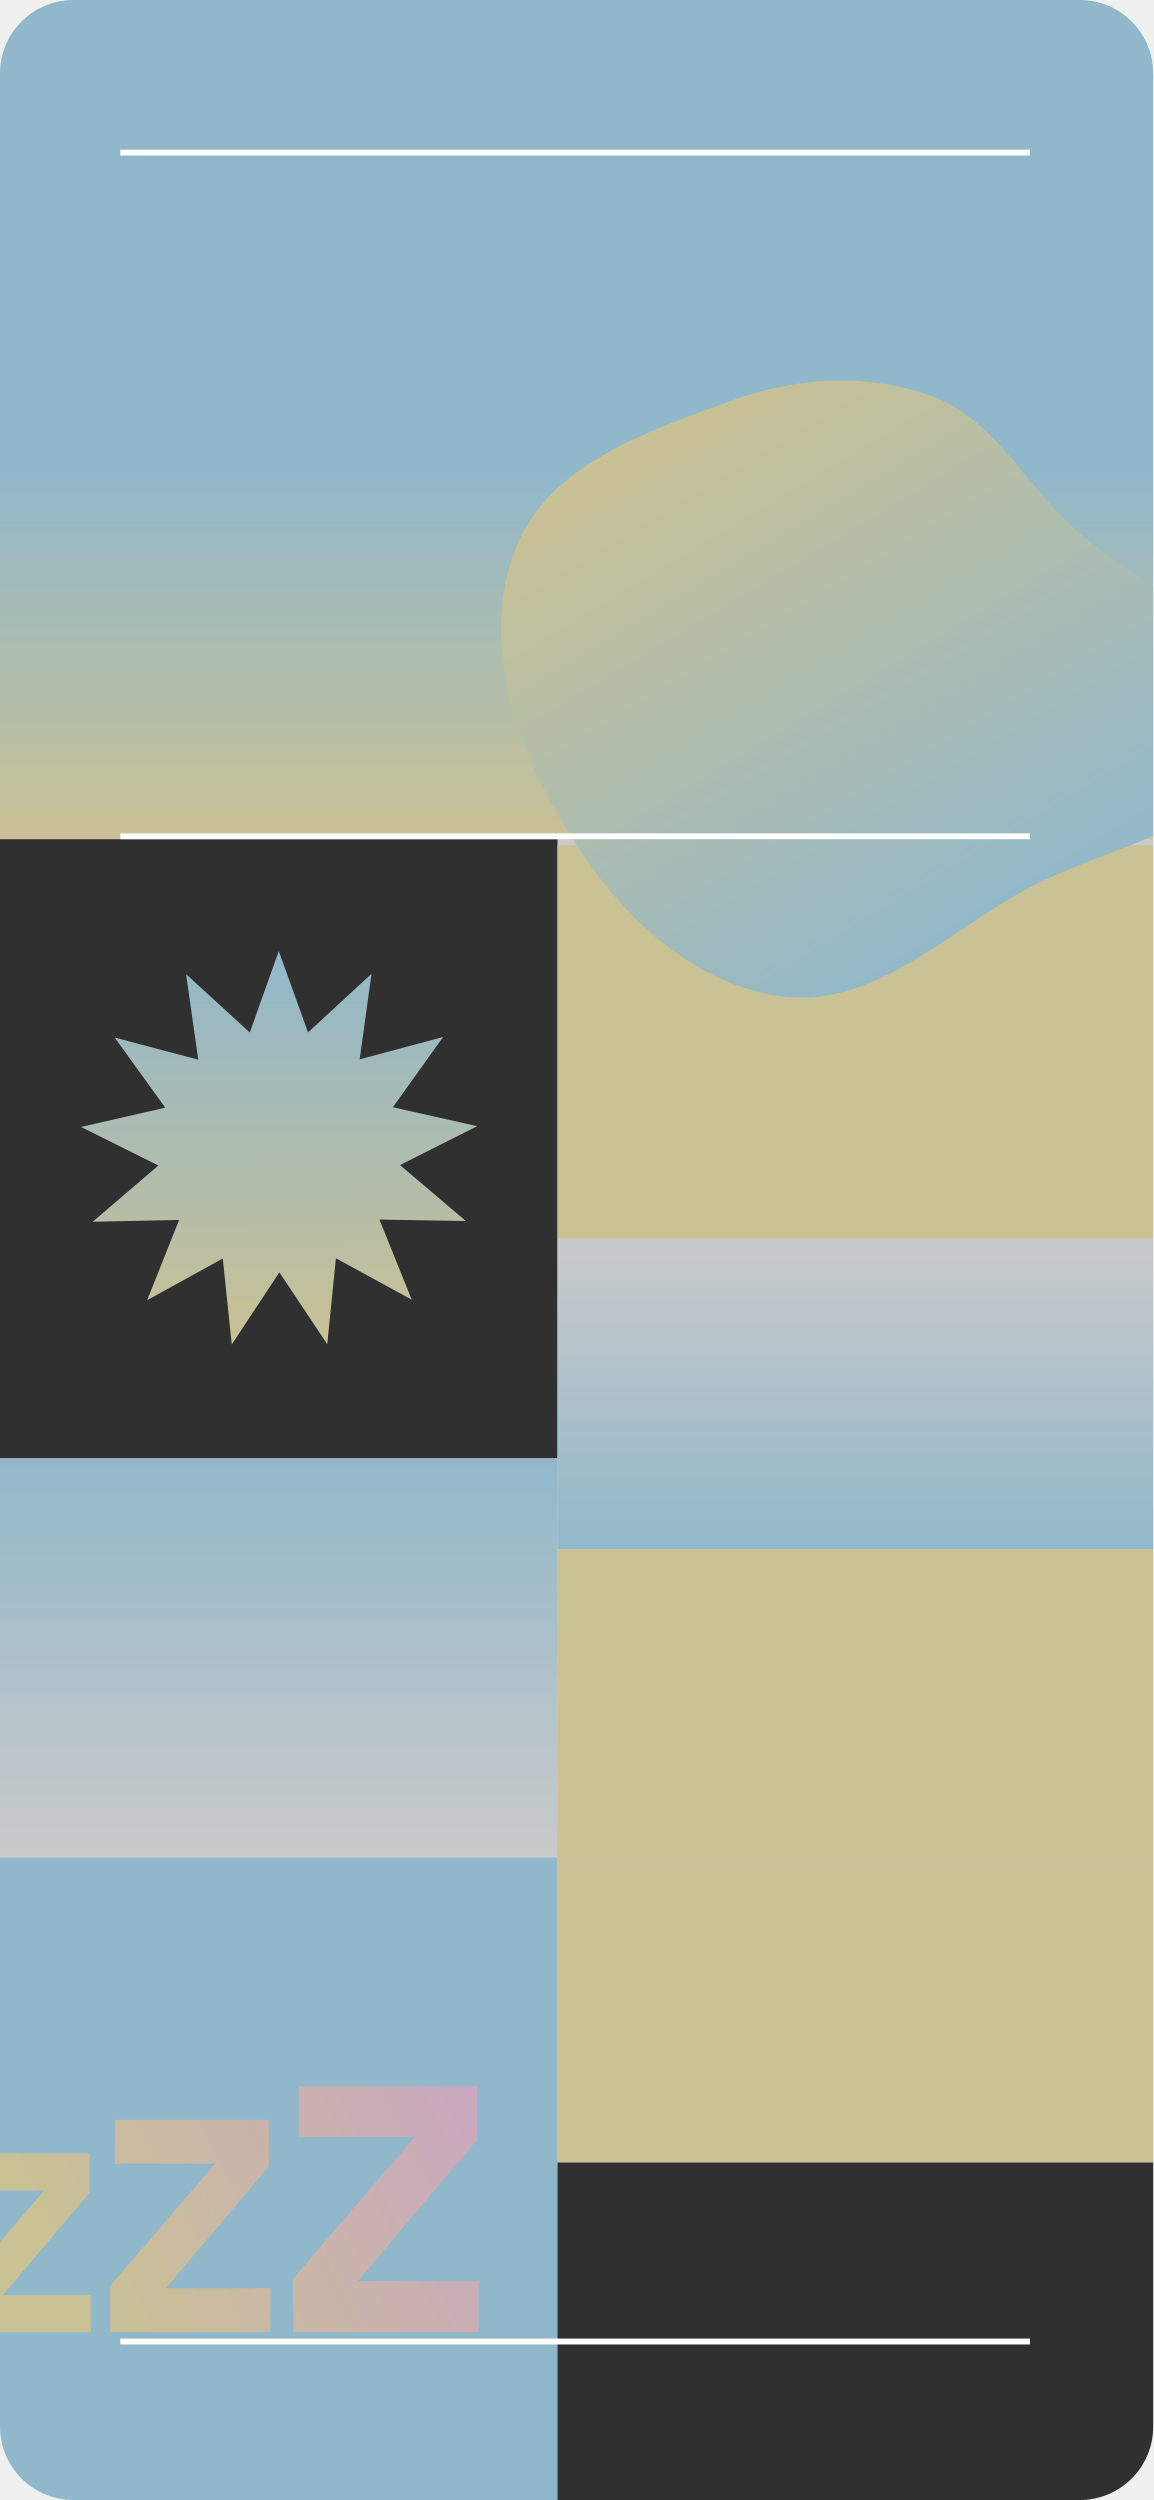
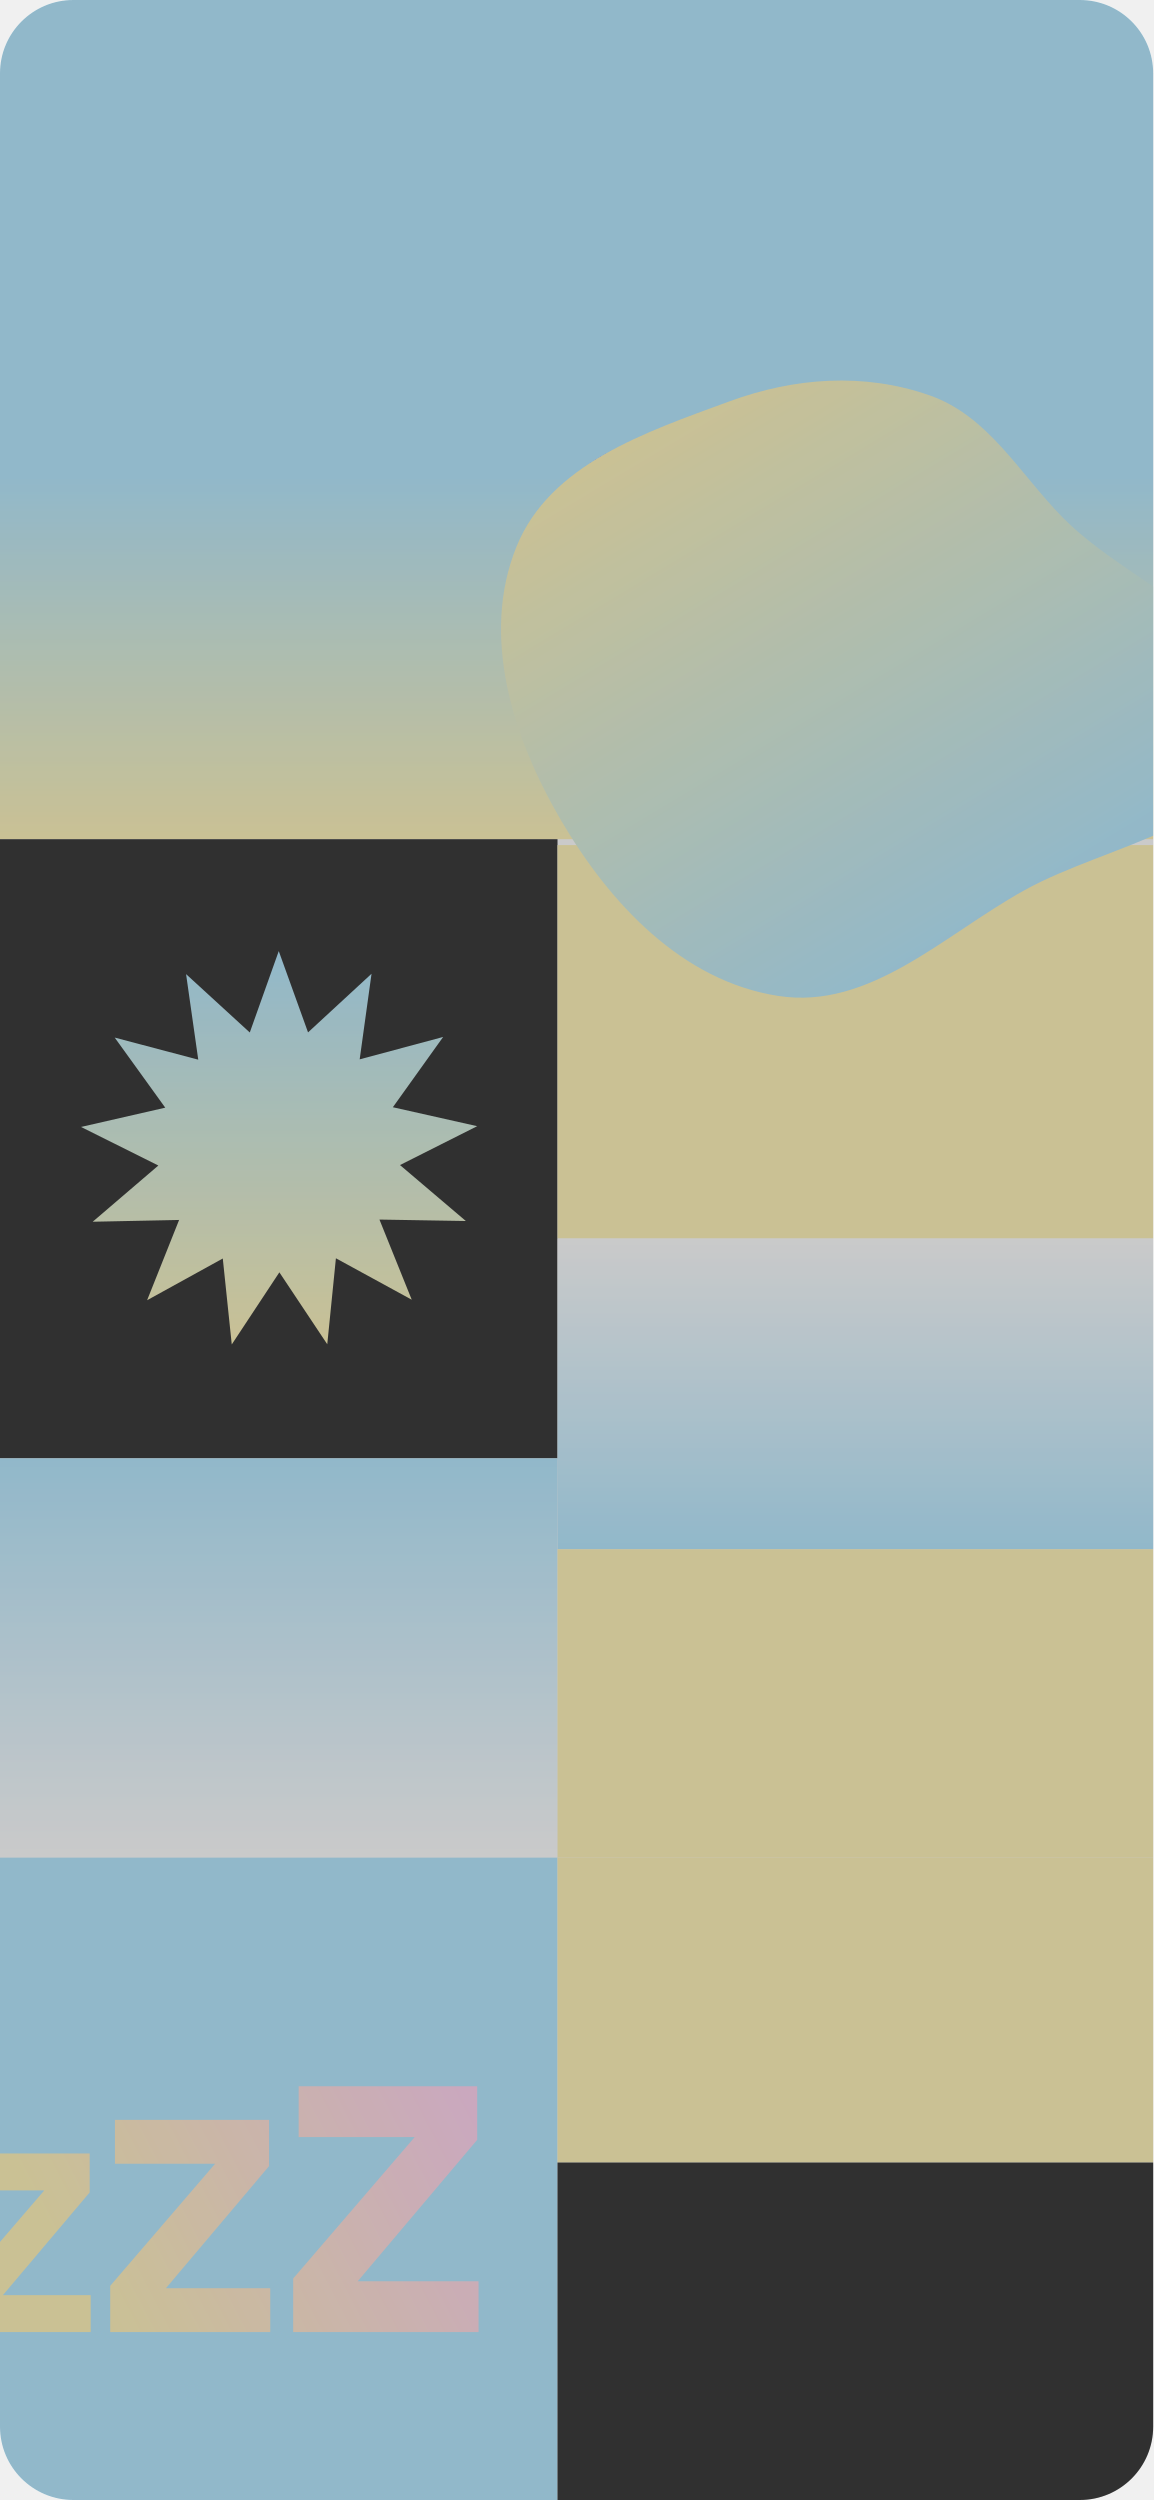
<svg xmlns="http://www.w3.org/2000/svg" width="393" height="852" viewBox="0 0 393 852" fill="none">
  <g clip-path="url(#clip0_2026_1347)">
    <rect width="393" height="852" rx="25" fill="white" />
    <rect width="393" height="286" fill="url(#paint0_linear_2026_1347)" />
    <rect y="633" width="190" height="219" fill="#B7E8FF" />
    <rect y="286" width="190" height="211" fill="#3D3D3D" />
    <rect x="190" y="422" width="203" height="106" fill="url(#paint1_linear_2026_1347)" />
    <rect y="497" width="190" height="136" fill="url(#paint2_linear_2026_1347)" />
    <rect x="190" y="528" width="203" height="105" fill="#FFF4BB" />
    <rect x="190" y="633" width="203" height="104" fill="#FFF4BB" />
    <rect x="190" y="288" width="203" height="134" fill="#FFF4BB" />
    <rect x="190" y="737" width="203" height="115" fill="#3D3D3D" />
    <path fill-rule="evenodd" clip-rule="evenodd" d="M248.605 136.779C270.77 128.638 294.41 126.932 316.655 134.682C336.863 141.722 347.166 161.084 362.136 176.331C385.937 200.572 431.954 214.702 428.442 248.537C424.993 281.762 378.195 287.202 348.934 303.502C321.375 318.854 296.419 344.195 265.291 339.423C232.497 334.396 207.706 307.882 191.033 279.296C174.604 251.128 163.759 216.662 176.006 186.346C187.398 158.145 220.016 147.281 248.605 136.779Z" fill="url(#paint3_linear_2026_1347)" />
    <path d="M95 324.131L104.98 351.837L126.616 331.859L122.577 361.03L151.019 353.395L133.887 377.347L162.619 383.804L136.318 397.051L158.758 416.121L129.313 415.628L140.321 442.943L114.478 428.822L111.531 458.123L95.21 433.611L78.984 458.186L75.924 428.896L50.136 443.116L61.039 415.76L31.596 416.366L53.963 397.21L27.611 384.064L56.318 377.496L39.093 353.61L67.565 361.135L63.414 331.98L85.126 351.875L95 324.131Z" fill="url(#paint4_linear_2026_1347)" />
    <path d="M-15 781.512L15.09 746.492H-13.64V733.912H30.56V747.172L0.98 782.192H30.9V794.772H-15V781.512Z" fill="url(#paint5_linear_2026_1347)" />
    <path d="M37.558 779.016L73.312 737.404H39.174V722.456H91.694V738.212L56.546 779.824H92.098V794.772H37.558V779.016Z" fill="url(#paint6_linear_2026_1347)" />
    <path d="M99.913 776.52L141.331 728.316H101.785V711H162.625V729.252L121.909 777.456H163.093V794.772H99.913V776.52Z" fill="url(#paint7_linear_2026_1347)" />
    <rect width="393" height="852" fill="black" fill-opacity="0.21" />
-     <line x1="41" y1="52" x2="351" y2="52" stroke="white" stroke-width="2" />
-     <line x1="41" y1="285" x2="351" y2="285" stroke="white" stroke-width="2" />
-     <line x1="41" y1="798" x2="351" y2="798" stroke="white" stroke-width="2" />
  </g>
  <defs>
    <linearGradient id="paint0_linear_2026_1347" x1="196.5" y1="0" x2="196.5" y2="286" gradientUnits="userSpaceOnUse">
      <stop stop-color="#B7E8FF" />
      <stop offset="0.568" stop-color="#B7E8FF" />
      <stop offset="1" stop-color="#FFF4BB" />
    </linearGradient>
    <linearGradient id="paint1_linear_2026_1347" x1="291.5" y1="422" x2="291.5" y2="528" gradientUnits="userSpaceOnUse">
      <stop stop-color="white" />
      <stop offset="1" stop-color="#B7E8FF" />
    </linearGradient>
    <linearGradient id="paint2_linear_2026_1347" x1="95" y1="497" x2="95" y2="633" gradientUnits="userSpaceOnUse">
      <stop stop-color="#B7E8FF" />
      <stop offset="1" stop-color="white" />
    </linearGradient>
    <linearGradient id="paint3_linear_2026_1347" x1="236.821" y1="136.264" x2="344.584" y2="315.34" gradientUnits="userSpaceOnUse">
      <stop stop-color="#FFB0B0" />
      <stop offset="0" stop-color="#FFF4BB" />
      <stop offset="1" stop-color="#B7E8FF" />
    </linearGradient>
    <linearGradient id="paint4_linear_2026_1347" x1="95" y1="324.131" x2="95.261" y2="460.13" gradientUnits="userSpaceOnUse">
      <stop stop-color="#B7E8FF" />
      <stop offset="1" stop-color="#FFF4BB" />
    </linearGradient>
    <linearGradient id="paint5_linear_2026_1347" x1="156.601" y1="710.272" x2="26.348" y2="778.043" gradientUnits="userSpaceOnUse">
      <stop stop-color="#FFD4F0" />
      <stop offset="1" stop-color="#FFF4BB" />
    </linearGradient>
    <linearGradient id="paint6_linear_2026_1347" x1="156.601" y1="710.272" x2="26.348" y2="778.043" gradientUnits="userSpaceOnUse">
      <stop stop-color="#FFD4F0" />
      <stop offset="1" stop-color="#FFF4BB" />
    </linearGradient>
    <linearGradient id="paint7_linear_2026_1347" x1="156.601" y1="710.272" x2="26.348" y2="778.043" gradientUnits="userSpaceOnUse">
      <stop stop-color="#FFD4F0" />
      <stop offset="1" stop-color="#FFF4BB" />
    </linearGradient>
    <clipPath id="clip0_2026_1347">
      <rect width="393" height="852" rx="25" fill="white" />
    </clipPath>
  </defs>
</svg>
